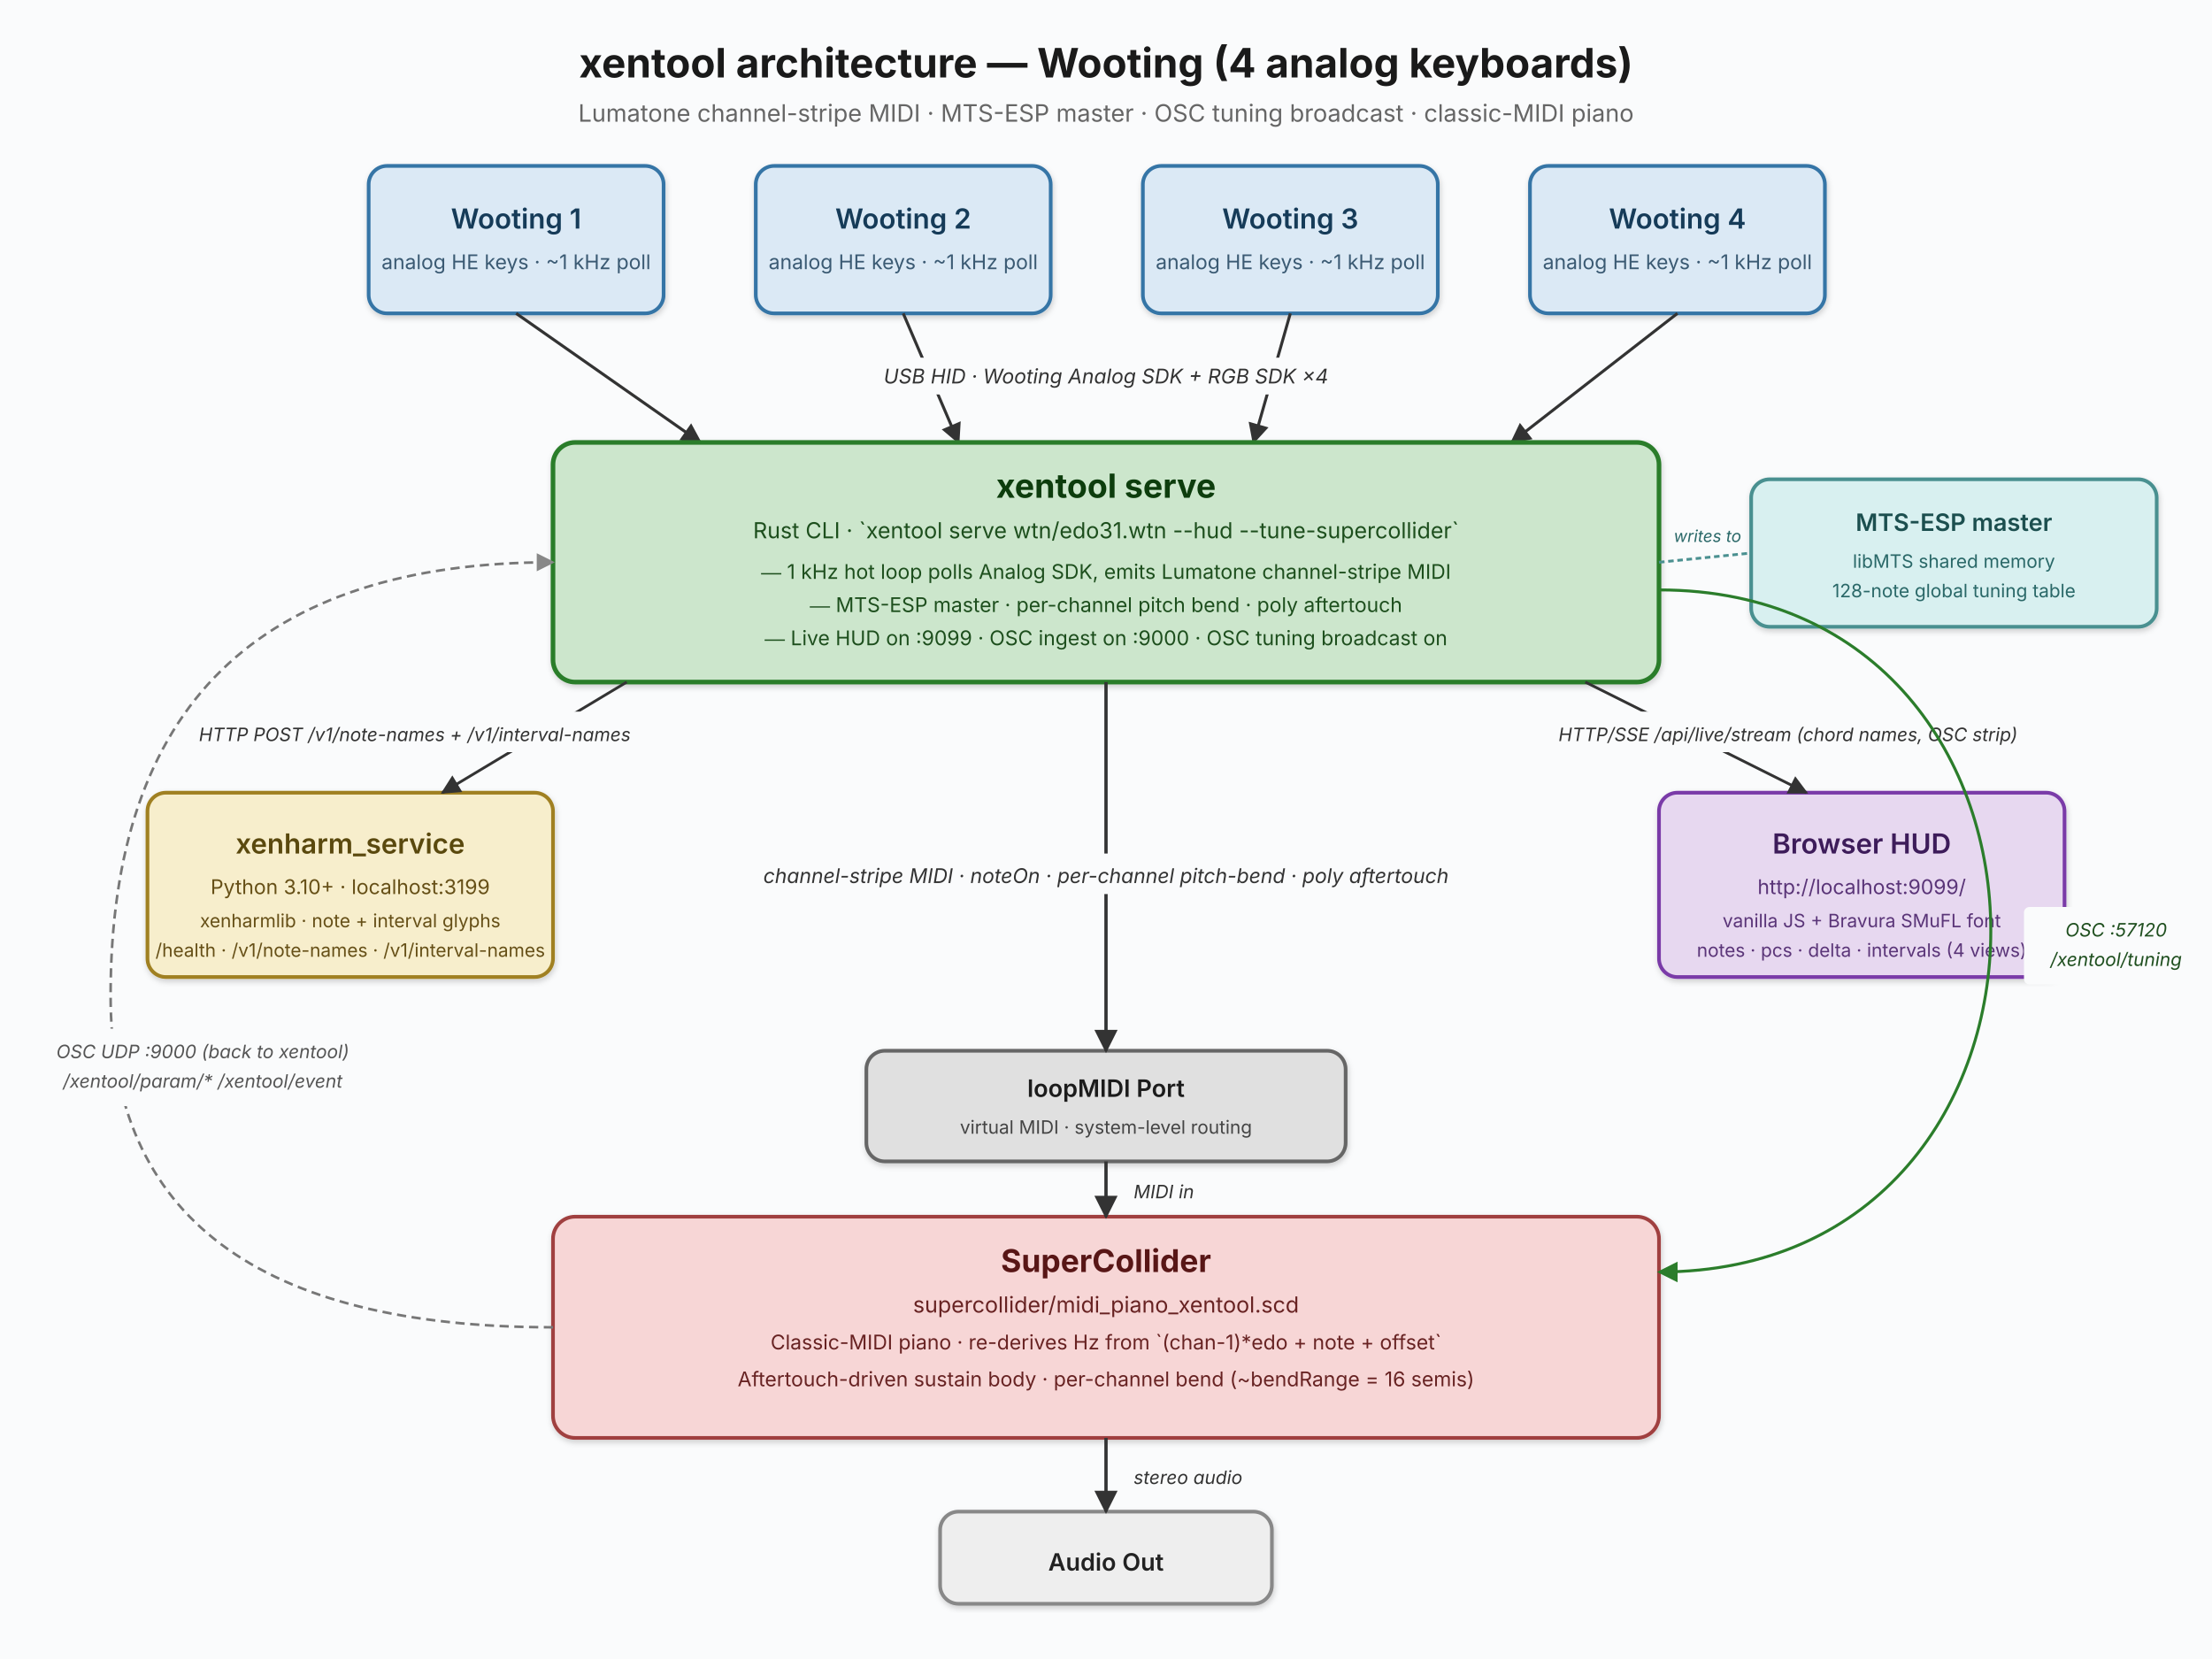
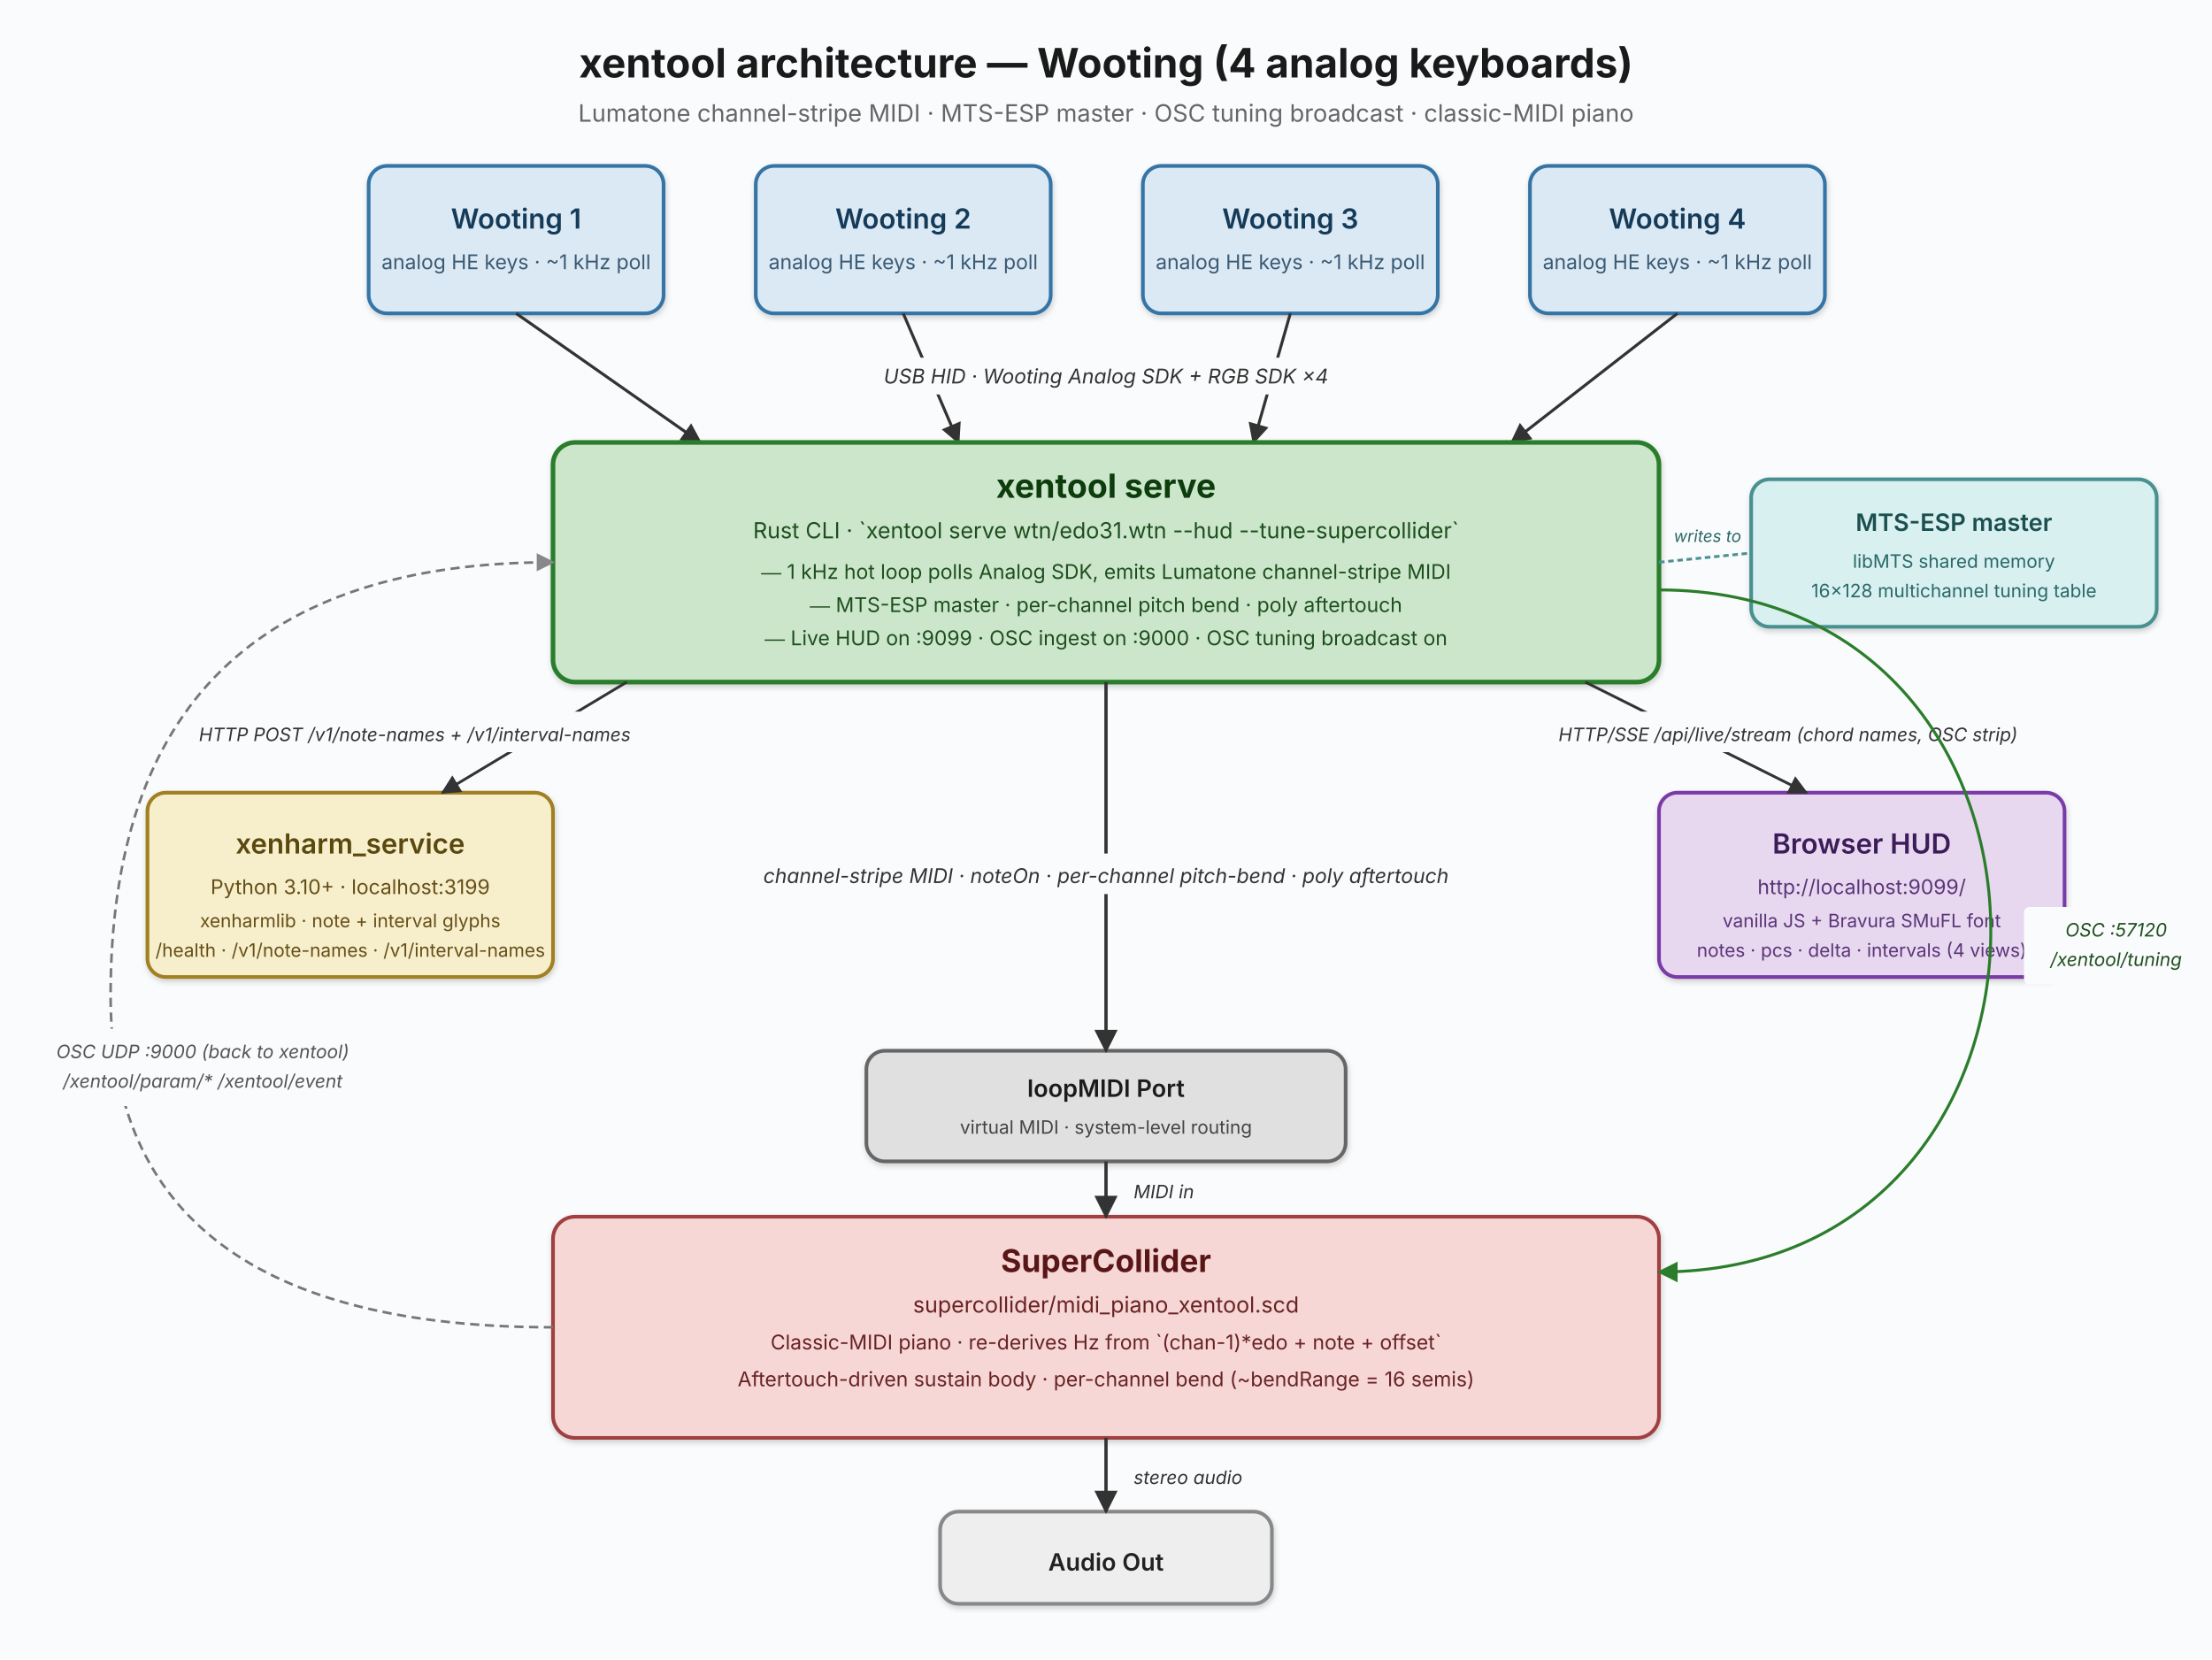
<svg xmlns="http://www.w3.org/2000/svg" viewBox="0 0 1200 900" font-family="'Segoe UI', 'Inter', 'Helvetica Neue', system-ui, sans-serif">
  <defs>
    <marker id="arrow" viewBox="0 0 10 10" refX="9" refY="5" markerWidth="7" markerHeight="7" orient="auto-start-reverse">
      <path d="M0,0 L10,5 L0,10 z" fill="#333" />
    </marker>
    <marker id="arrow-dim" viewBox="0 0 10 10" refX="9" refY="5" markerWidth="7" markerHeight="7" orient="auto-start-reverse">
      <path d="M0,0 L10,5 L0,10 z" fill="#888" />
    </marker>
    <marker id="arrow-osc" viewBox="0 0 10 10" refX="9" refY="5" markerWidth="7" markerHeight="7" orient="auto-start-reverse">
      <path d="M0,0 L10,5 L0,10 z" fill="#2b7d2b" />
    </marker>
    <filter id="shadow" x="-10%" y="-10%" width="120%" height="120%">
      <feDropShadow dx="0.5" dy="1.5" stdDeviation="1.5" flood-opacity="0.18" />
    </filter>
  </defs>
  <rect width="1200" height="900" fill="#fafbfc" />
  <text x="600" y="42" text-anchor="middle" font-size="22" font-weight="700" fill="#1a1a1a">
    xentool architecture — Wooting (4 analog keyboards)
  </text>
  <text x="600" y="66" text-anchor="middle" font-size="13" fill="#666">
    Lumatone channel-stripe MIDI · MTS-ESP master · OSC tuning broadcast · classic-MIDI piano
  </text>
  <g filter="url(#shadow)">
    <rect x="200" y="90" width="160" height="80" rx="10" fill="#dbe9f5" stroke="#3674a6" stroke-width="2" />
    <text x="280" y="124" text-anchor="middle" font-size="15" font-weight="600" fill="#143b59">Wooting 1</text>
    <text x="280" y="146" text-anchor="middle" font-size="11" fill="#3a5a73">analog HE keys · ~1 kHz poll</text>
    <rect x="410" y="90" width="160" height="80" rx="10" fill="#dbe9f5" stroke="#3674a6" stroke-width="2" />
    <text x="490" y="124" text-anchor="middle" font-size="15" font-weight="600" fill="#143b59">Wooting 2</text>
    <text x="490" y="146" text-anchor="middle" font-size="11" fill="#3a5a73">analog HE keys · ~1 kHz poll</text>
    <rect x="620" y="90" width="160" height="80" rx="10" fill="#dbe9f5" stroke="#3674a6" stroke-width="2" />
    <text x="700" y="124" text-anchor="middle" font-size="15" font-weight="600" fill="#143b59">Wooting 3</text>
    <text x="700" y="146" text-anchor="middle" font-size="11" fill="#3a5a73">analog HE keys · ~1 kHz poll</text>
    <rect x="830" y="90" width="160" height="80" rx="10" fill="#dbe9f5" stroke="#3674a6" stroke-width="2" />
    <text x="910" y="124" text-anchor="middle" font-size="15" font-weight="600" fill="#143b59">Wooting 4</text>
    <text x="910" y="146" text-anchor="middle" font-size="11" fill="#3a5a73">analog HE keys · ~1 kHz poll</text>
  </g>
  <line x1="280" y1="170" x2="380" y2="240" stroke="#333" stroke-width="1.6" marker-end="url(#arrow)" />
  <line x1="490" y1="170" x2="520" y2="240" stroke="#333" stroke-width="1.6" marker-end="url(#arrow)" />
  <line x1="700" y1="170" x2="680" y2="240" stroke="#333" stroke-width="1.6" marker-end="url(#arrow)" />
  <line x1="910" y1="170" x2="820" y2="240" stroke="#333" stroke-width="1.6" marker-end="url(#arrow)" />
  <rect x="450" y="194" width="300" height="20" fill="#fafbfc" rx="3" />
  <text x="600" y="208" text-anchor="middle" font-size="11" fill="#333" font-style="italic">
    USB HID · Wooting Analog SDK + RGB SDK ×4
  </text>
  <g filter="url(#shadow)">
    <rect x="300" y="240" width="600" height="130" rx="12" fill="#cce6cc" stroke="#2b7d2b" stroke-width="2.5" />
    <text x="600" y="270" text-anchor="middle" font-size="18" font-weight="700" fill="#0d3d0d">xentool serve</text>
    <text x="600" y="292" text-anchor="middle" font-size="12" fill="#1f4f1f">
      Rust CLI · `xentool serve wtn/edo31.wtn --hud --tune-supercollider`
    </text>
    <text x="600" y="314" text-anchor="middle" font-size="11" fill="#1f4f1f">
      ─ 1 kHz hot loop polls Analog SDK, emits Lumatone channel-stripe MIDI
    </text>
    <text x="600" y="332" text-anchor="middle" font-size="11" fill="#1f4f1f">
      ─ MTS-ESP master · per-channel pitch bend · poly aftertouch
    </text>
    <text x="600" y="350" text-anchor="middle" font-size="11" fill="#1f4f1f">
      ─ Live HUD on :9099 · OSC ingest on :9000 · OSC tuning broadcast on
    </text>
  </g>
  <g filter="url(#shadow)">
    <rect x="950" y="260" width="220" height="80" rx="10" fill="#d8f0f0" stroke="#4a9090" stroke-width="2" />
    <text x="1060" y="288" text-anchor="middle" font-size="13" font-weight="600" fill="#1c5050">MTS-ESP master</text>
    <text x="1060" y="308" text-anchor="middle" font-size="10" fill="#2a6868">libMTS shared memory</text>
-     <text x="1060" y="324" text-anchor="middle" font-size="10" fill="#2a6868">128-note global tuning table</text>
+     <text x="1060" y="324" text-anchor="middle" font-size="10" fill="#2a6868">16×128 multichannel tuning table</text>
  </g>
  <line x1="900" y1="305" x2="950" y2="300" stroke="#4a9090" stroke-width="1.5" stroke-dasharray="3 2" />
  <text x="908" y="294" font-size="9" fill="#2a6868" font-style="italic">writes to</text>
  <g filter="url(#shadow)">
    <rect x="80" y="430" width="220" height="100" rx="10" fill="#f7eecc" stroke="#a08020" stroke-width="2" />
    <text x="190" y="463" text-anchor="middle" font-size="15" font-weight="600" fill="#5a4810">xenharm_service</text>
    <text x="190" y="485" text-anchor="middle" font-size="11" fill="#665018">Python 3.10+ · localhost:3199</text>
    <text x="190" y="503" text-anchor="middle" font-size="10" fill="#665018">xenharmlib · note + interval glyphs</text>
    <text x="190" y="519" text-anchor="middle" font-size="10" fill="#665018">/health · /v1/note-names · /v1/interval-names</text>
  </g>
  <g filter="url(#shadow)">
    <rect x="900" y="430" width="220" height="100" rx="10" fill="#e7d8f0" stroke="#7a3ba8" stroke-width="2" />
    <text x="1010" y="463" text-anchor="middle" font-size="15" font-weight="600" fill="#3e1c5a">Browser HUD</text>
    <text x="1010" y="485" text-anchor="middle" font-size="11" fill="#5a3478">http://localhost:9099/</text>
    <text x="1010" y="503" text-anchor="middle" font-size="10" fill="#5a3478">vanilla JS + Bravura SMuFL font</text>
    <text x="1010" y="519" text-anchor="middle" font-size="10" fill="#5a3478">notes · pcs · delta · intervals (4 views)</text>
  </g>
  <line x1="340" y1="370" x2="240" y2="430" stroke="#333" stroke-width="1.5" marker-end="url(#arrow)" />
  <rect x="80" y="386" width="290" height="22" fill="#fafbfc" rx="3" />
  <text x="225" y="402" text-anchor="middle" font-size="10" fill="#333" font-style="italic">
    HTTP POST /v1/note-names + /v1/interval-names
  </text>
  <line x1="860" y1="370" x2="980" y2="430" stroke="#333" stroke-width="1.5" marker-end="url(#arrow)" />
  <rect x="830" y="386" width="280" height="22" fill="#fafbfc" rx="3" />
  <text x="970" y="402" text-anchor="middle" font-size="10" fill="#333" font-style="italic">
    HTTP/SSE /api/live/stream (chord names, OSC strip)
  </text>
  <g filter="url(#shadow)">
    <rect x="470" y="570" width="260" height="60" rx="10" fill="#e0e0e0" stroke="#666" stroke-width="2" />
    <text x="600" y="595" text-anchor="middle" font-size="13" font-weight="600" fill="#1a1a1a">loopMIDI Port</text>
    <text x="600" y="615" text-anchor="middle" font-size="10" fill="#444">virtual MIDI · system-level routing</text>
  </g>
  <line x1="600" y1="370" x2="600" y2="570" stroke="#333" stroke-width="1.8" marker-end="url(#arrow)" />
  <rect x="395" y="463" width="410" height="22" fill="#fafbfc" rx="3" />
  <text x="600" y="479" text-anchor="middle" font-size="11" fill="#333" font-style="italic">
    channel-stripe MIDI · noteOn · per-channel pitch-bend · poly aftertouch
  </text>
  <g filter="url(#shadow)">
    <rect x="300" y="660" width="600" height="120" rx="12" fill="#f7d6d6" stroke="#a04040" stroke-width="2" />
    <text x="600" y="690" text-anchor="middle" font-size="17" font-weight="700" fill="#591818">SuperCollider</text>
    <text x="600" y="712" text-anchor="middle" font-size="12" fill="#682424">supercollider/midi_piano_xentool.scd</text>
    <text x="600" y="732" text-anchor="middle" font-size="11" fill="#682424">
      Classic-MIDI piano · re-derives Hz from `(chan-1)*edo + note + offset`
    </text>
    <text x="600" y="752" text-anchor="middle" font-size="11" fill="#682424">
      Aftertouch-driven sustain body · per-channel bend (~bendRange = 16 semis)
    </text>
  </g>
  <line x1="600" y1="630" x2="600" y2="660" stroke="#333" stroke-width="1.8" marker-end="url(#arrow)" />
  <text x="615" y="650" font-size="10" fill="#333" font-style="italic">MIDI in</text>
  <path d="M 900 320 C 1140 320, 1140 690, 900 690" stroke="#2b7d2b" stroke-width="1.6" fill="none" marker-end="url(#arrow-osc)" />
  <rect x="1098" y="492" width="100" height="42" fill="#fafbfc" rx="3" />
  <text x="1148" y="508" text-anchor="middle" font-size="10" fill="#1f4f1f" font-style="italic">
    OSC :57120
  </text>
  <text x="1148" y="524" text-anchor="middle" font-size="10" fill="#1f4f1f" font-style="italic">
    /xentool/tuning
  </text>
  <path d="M 300 720 Q 60 720, 60 540 Q 60 305, 300 305" stroke="#777" stroke-width="1.4" fill="none" stroke-dasharray="5 3" marker-end="url(#arrow-dim)" />
  <rect x="20" y="558" width="180" height="42" fill="#fafbfc" rx="3" />
  <text x="110" y="574" text-anchor="middle" font-size="10" fill="#555" font-style="italic">
    OSC UDP :9000 (back to xentool)
  </text>
  <text x="110" y="590" text-anchor="middle" font-size="10" fill="#555" font-style="italic">
    /xentool/param/* /xentool/event
  </text>
  <g filter="url(#shadow)">
    <rect x="510" y="820" width="180" height="50" rx="10" fill="#eeeeee" stroke="#888" stroke-width="2" />
    <text x="600" y="852" text-anchor="middle" font-size="13" font-weight="600" fill="#222">Audio Out</text>
  </g>
  <line x1="600" y1="780" x2="600" y2="820" stroke="#333" stroke-width="1.8" marker-end="url(#arrow)" />
  <text x="615" y="805" font-size="10" fill="#333" font-style="italic">stereo audio</text>
</svg>
